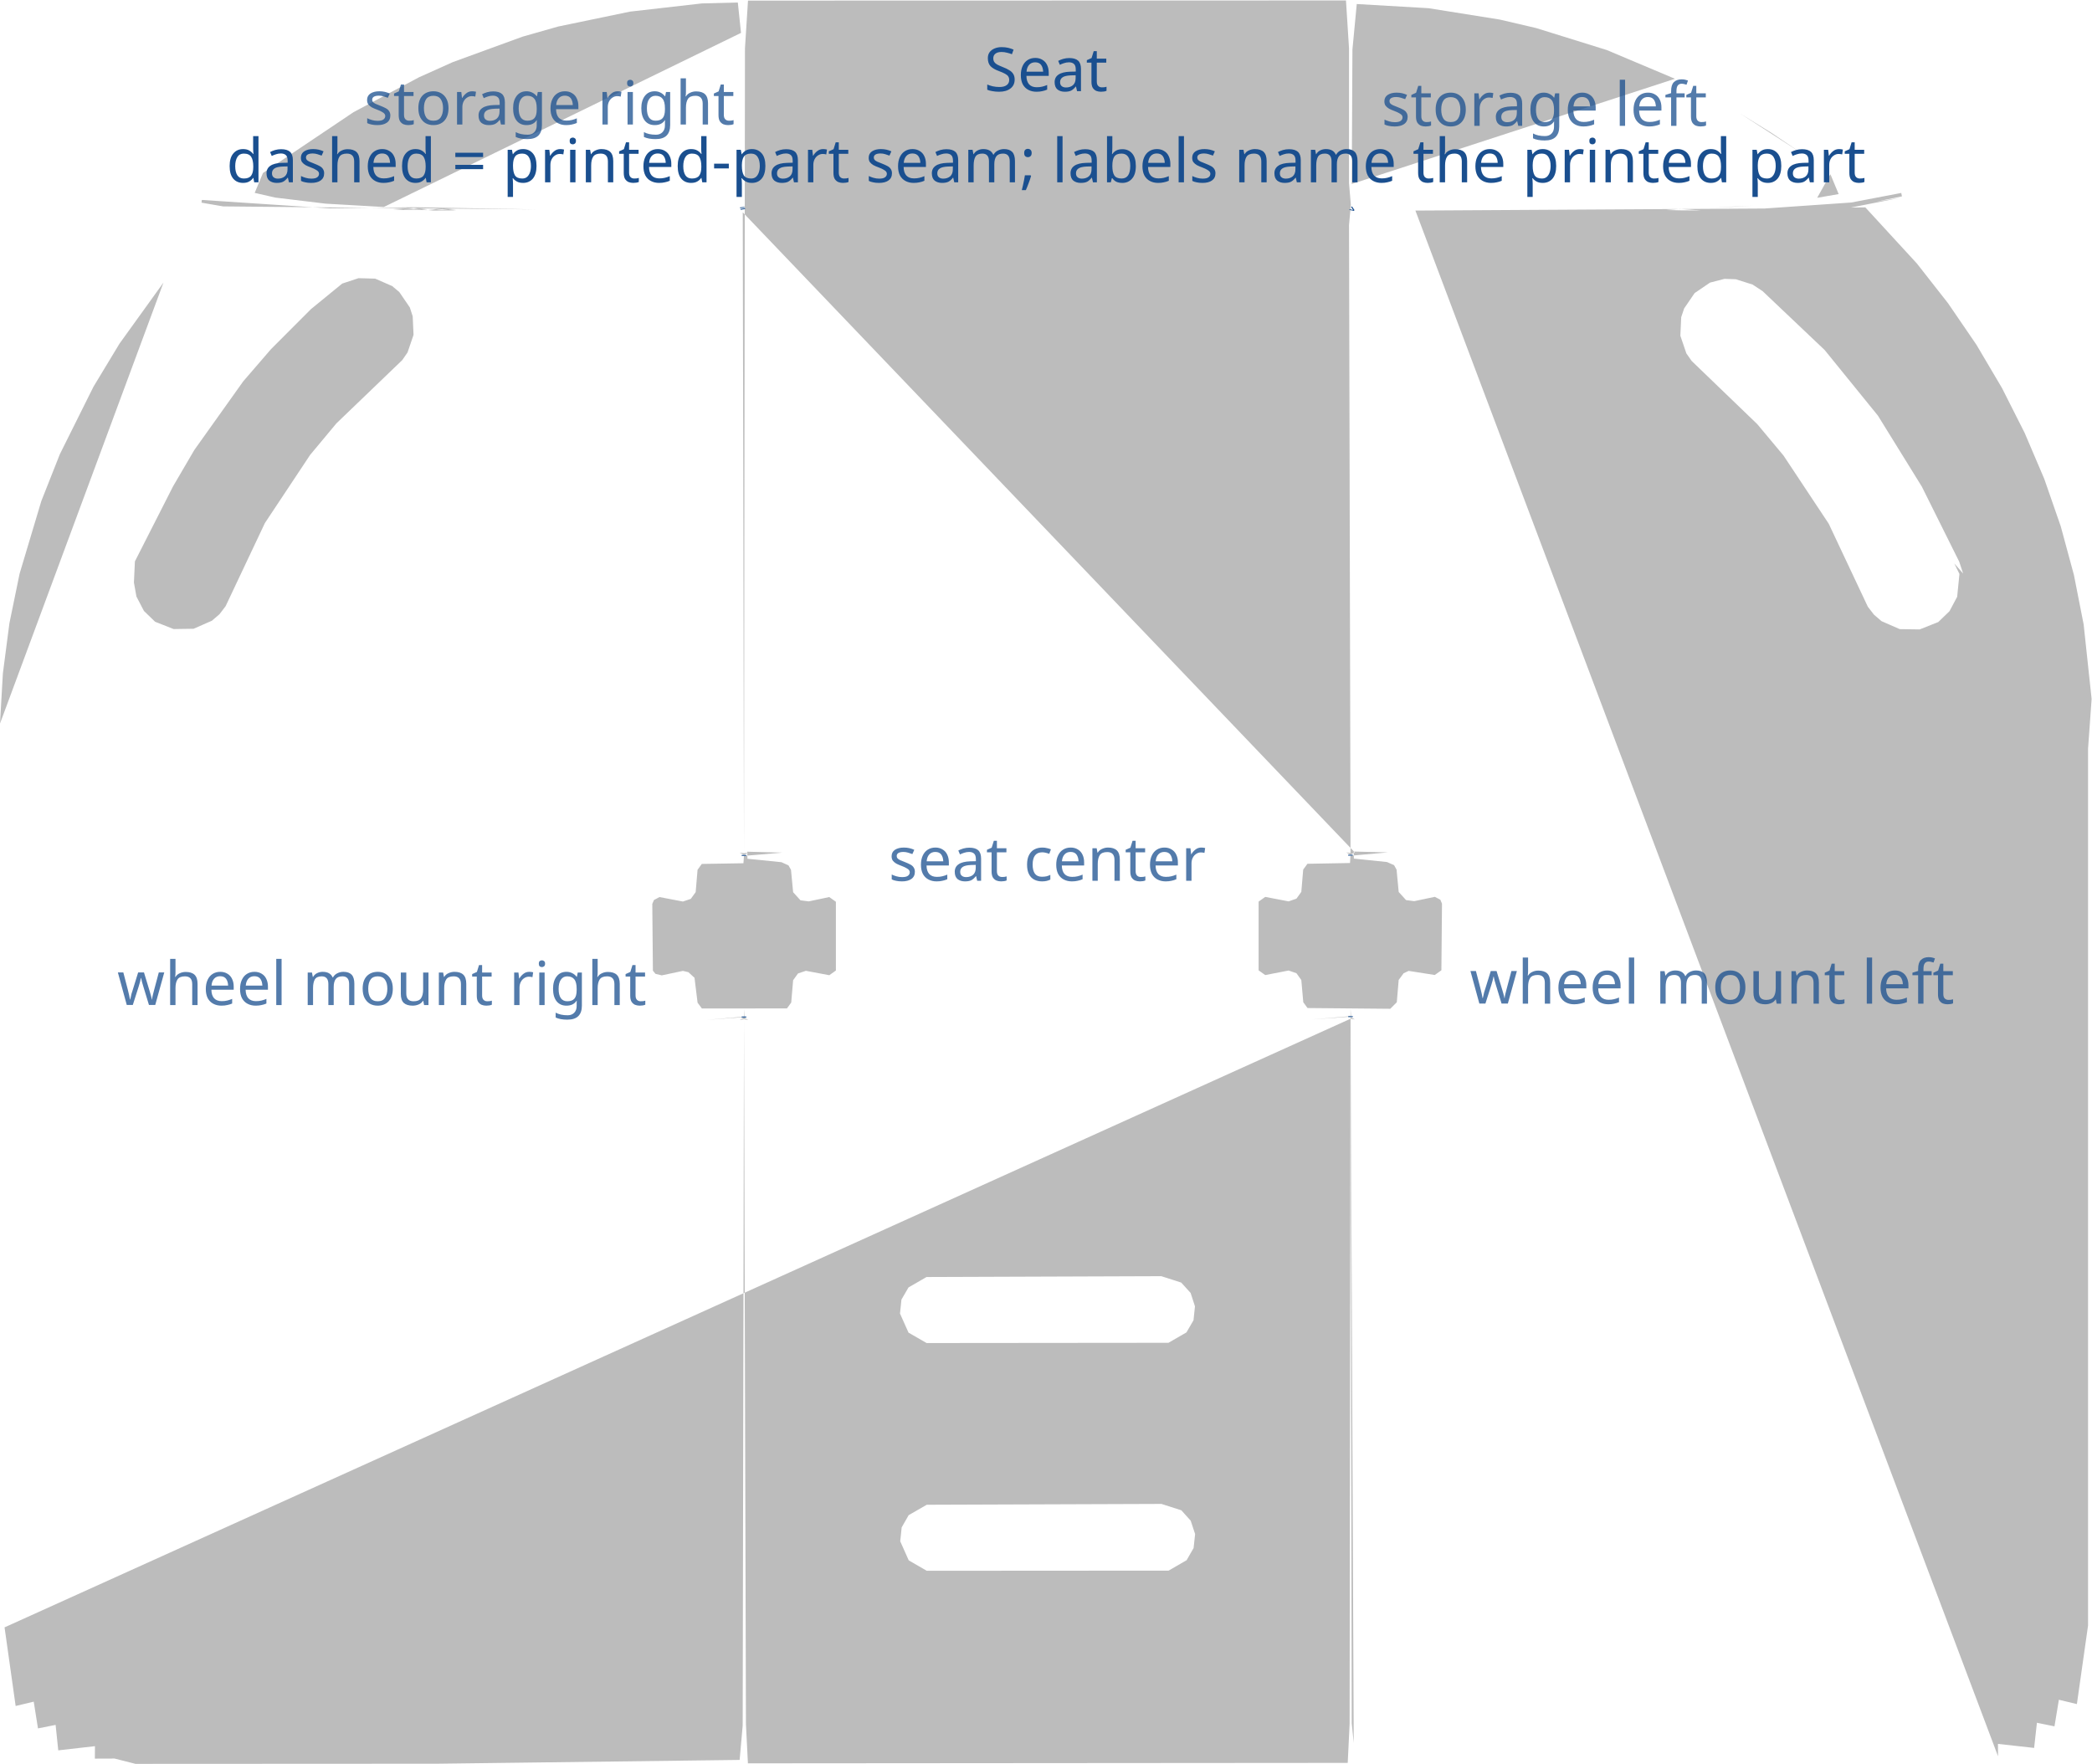
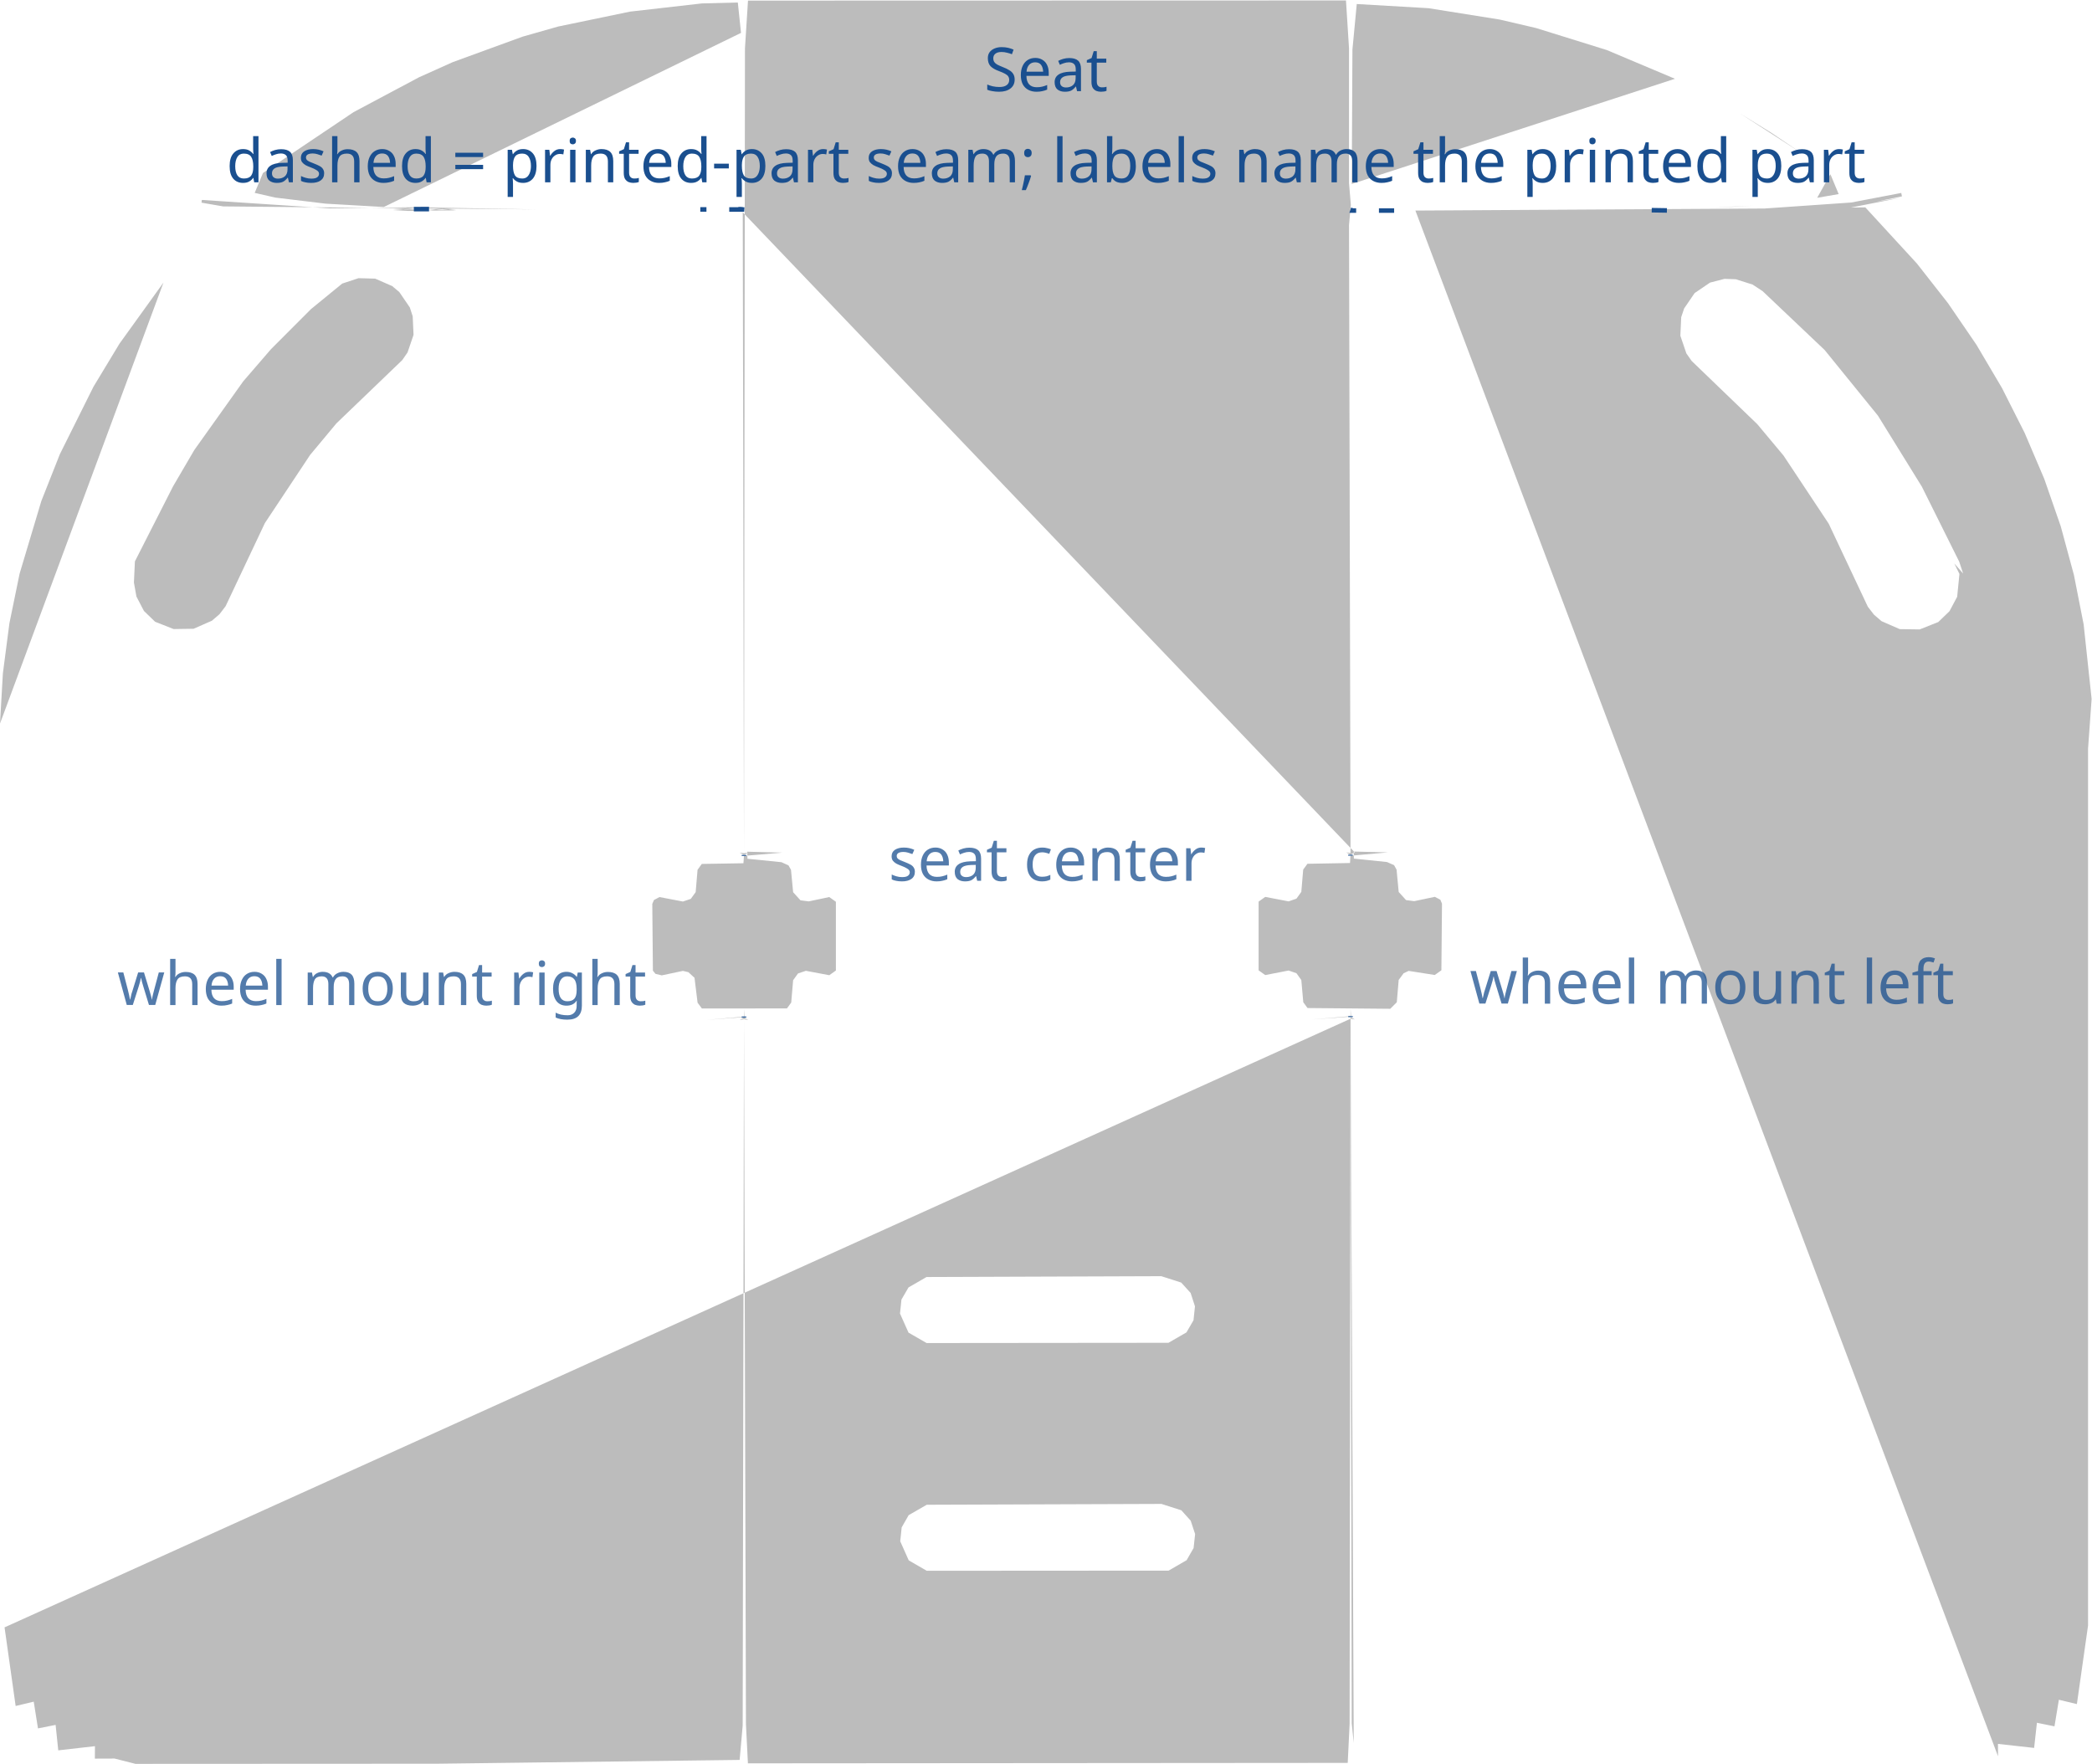
<svg xmlns="http://www.w3.org/2000/svg" width="275.4mm" height="232.2mm" viewBox="0 0 275.4 232.2" version="1.1">
-   <path d="M0.6 214.23 L2.06 224.58 L4.44 224.01 L5 227.53 L7.32 227.07 L7.67 230.42 L12.5 229.87 L12.49 231.51 L15.09 231.5 L17.84 232.2 L57.57 232.18 L97.37 231.68 L97.77 227.16 L97.94 134.17 L98.2 226.98 L98.46 232.13 L177.42 232.07 L177.67 226.92 L177.79 134.11 Z M152.9 197.98 L155.52 198.82 L156.75 200.19 L157.33 201.95 L157.13 203.79 L156.21 205.39 L153.84 206.76 L122 206.78 L119.63 205.41 L118.51 202.9 L118.7 201.07 L119.62 199.46 L122 198.09 Z M152.88 168 L155.5 168.84 L156.74 170.21 L157.31 171.97 L157.12 173.8 L156.19 175.4 L153.82 176.77 L121.98 176.8 L119.6 175.43 L118.48 172.92 L118.67 171.08 L119.6 169.48 L121.97 168.11 Z M263.03 231.2 L263.02 229.57 L267.78 230.1 L268.15 226.79 L270.46 227.26 L271.04 223.76 L273.41 224.33 L274.88 213.99 L274.88 98.56 L275.35 92.01 L274.3 82.2 L273.02 75.69 L271.29 69.3 L269.12 63.05 L266.53 56.98 L263.55 51.08 L260.19 45.39 L256.45 39.92 L252.35 34.69 L245.56 27.3 L243.67 27.32 L250.16 26.04 L246.96 26.55 L250.38 25.85 L250.29 25.4 L243.7 26.66 L232.27 27.45 L186.33 27.72 Z M225.12 37.2 L227.02 36.71 L228.5 36.76 L230.72 37.46 L232.04 38.33 L240.2 46.07 L247.22 54.72 L253 64.06 L257.92 73.94 L258.44 75.51 L257.27 74.17 L257.95 75.56 L257.65 78.56 L256.64 80.46 L255.16 81.89 L252.71 82.86 L250.09 82.82 L247.69 81.77 L246.69 80.91 L245.89 79.87 L240.74 68.94 L234.79 59.97 L231.34 55.84 L222.7 47.52 L222 46.52 L221.21 44.2 L221.32 41.76 L221.71 40.6 L223.09 38.58 Z M178.35 112.21 L177.78 112.52 L177.22 112.21 L177.79 112.3 L177.59 29.65 L177.83 26.96 L177.59 24.11 L177.59 6.36 L177.19 0.06 L98.47 0.08 L98.07 6.38 L97.94 112.32 L97.78 27.95 Z M97.55 4.33 L97.13 0.33 L92.4 0.45 L82.94 1.53 L73.49 3.49 L68.78 4.83 L59.6 8.18 L55.15 10.18 L46.55 14.76 L34.62 22.77 L33.53 25.39 L36.24 26.01 L42.87 26.81 L50.53 27.25 Z M49.39 36.68 L51.63 37.66 L52.57 38.45 L53.95 40.47 L54.33 41.64 L54.44 44.08 L53.65 46.4 L52.95 47.41 L44.29 55.73 L40.83 59.88 L34.87 68.86 L29.7 79.8 L28.9 80.85 L27.9 81.71 L25.49 82.77 L22.86 82.81 L20.42 81.85 L18.95 80.43 L17.96 78.53 L17.63 76.69 L17.76 73.9 L22.79 64.01 L25.58 59.24 L32.02 50.2 L35.67 45.97 L40.93 40.7 L45.05 37.33 L47.2 36.62 Z M220.5 10.37 L211.53 6.59 L202.21 3.69 L197.46 2.58 L188.07 1.08 L178.61 0.53 L178.04 6.53 L177.95 24.22 Z M89.9 127.81 L87.12 128.4 L86.29 128.2 L85.95 127.78 L85.87 118.99 L86.09 118.48 L86.82 118.09 L89.9 118.68 L90.94 118.33 L91.58 117.44 L91.83 114.5 L92.39 113.73 L97.87 113.64 L97.94 112.67 L103 112.24 L98.37 112.12 L98.4 113.05 L102.87 113.5 L103.8 113.92 L104.13 114.51 L104.41 117.45 L105.38 118.52 L106.46 118.66 L109.17 118.09 L110.04 118.71 L110.04 127.76 L109.17 128.38 L106.09 127.8 L105.05 128.15 L104.41 129.04 L104.16 131.98 L103.6 132.75 L92.4 132.76 L91.83 131.99 L91.43 128.72 L90.62 127.98 Z M184.13 129 L183.88 131.94 L183.02 132.8 L172.13 132.7 L171.57 131.94 L171.31 129.01 L170.67 128.12 L169.64 127.76 L166.56 128.36 L165.69 127.74 L165.69 118.69 L166.56 118.07 L169.64 118.66 L170.67 118.3 L171.31 117.41 L171.56 114.47 L172.12 113.71 L177.72 113.61 L177.78 112.65 L182.72 112.21 L178.21 112.1 L178.23 113.03 L182.59 113.48 L183.52 113.89 L183.85 114.48 L184.13 117.42 L185.1 118.49 L186.18 118.63 L188.89 118.06 L189.61 118.44 L189.83 118.96 L189.75 127.73 L188.88 128.35 L185.44 127.81 L184.78 128.12 Z M21.52 37.2 L15.73 45.24 L12.31 50.9 L7.88 59.79 L5.44 65.96 L2.58 75.52 L1.24 82.04 L0.38 88.64 L0 95.25 Z M177.79 133.89 L178.35 134.2 L177.79 134.11 L177.95 226.87 L178.21 229.45 Z M70.72 27.57 L54.48 27.28 L43.39 27.43 L26.57 26.32 L26.53 26.68 L29.37 27.17 Z M239.22 26.04 L242.05 25.55 L240.96 22.93 Z M237.13 20.14 L233.2 17.49 L229.07 14.94 Z M54.48 27.56 L56.33 27.56 L54.48 27.36 L51.7 27.54 Z M221.17 27.5 L219.32 27.65 L221.17 27.69 L223.94 27.71 Z M56.33 27.66 L54.48 27.45 L51.7 27.65 L54.48 27.63 Z M60.06 27.69 L58.22 27.53 L56.33 27.72 L58.19 27.71 Z M60.06 27.57 L58.22 27.44 L56.33 27.61 L58.2 27.62 Z M177.79 132.81 L177.79 133.77 L172.73 134.2 L177.86 133.83 Z M97.94 132.86 L97.94 133.83 L93 134.26 L98.01 133.89 Z M97.94 112.32 L98.5 112.24 L97.94 112.55 L97.37 112.24 Z M97.94 134.17 L97.38 134.26 L97.94 133.95 L98.51 134.26 Z M225.1 27.39 L227.96 27.21 L230.84 27.08 Z M177.96 28.09 L177.96 30.92 L177.96 33.74 L177.96 36.56 Z" fill="#bcbcbc" fill-rule="evenodd" />
-   <polyline points="178.15,27.42 178.03,27.5" fill="none" stroke="#1a4f8f" stroke-width="0.6" stroke-dasharray="2 3" />
-   <polyline points="177.96,27.6 177.94,27.7" fill="none" stroke="#1a4f8f" stroke-width="0.6" stroke-dasharray="2 3" />
-   <polyline points="97.8,27.57 97.78,27.46" fill="none" stroke="#1a4f8f" stroke-width="0.6" stroke-dasharray="2 3" />
-   <polyline points="97.72,27.37 97.71,27.27" fill="none" stroke="#1a4f8f" stroke-width="0.6" stroke-dasharray="2 3" />
+   <path d="M0.6 214.23 L2.06 224.58 L4.44 224.01 L5 227.53 L7.32 227.07 L7.67 230.42 L12.5 229.87 L12.49 231.51 L15.09 231.5 L17.84 232.2 L57.57 232.18 L97.37 231.68 L97.77 227.16 L97.94 134.17 L98.2 226.98 L98.46 232.13 L177.42 232.07 L177.67 226.92 L177.79 134.11 Z M152.9 197.98 L155.52 198.82 L156.75 200.19 L157.33 201.95 L157.13 203.79 L156.21 205.39 L153.84 206.76 L122 206.78 L119.63 205.41 L118.51 202.9 L118.7 201.07 L119.62 199.46 L122 198.09 Z M152.88 168 L155.5 168.84 L156.74 170.21 L157.31 171.97 L157.12 173.8 L156.19 175.4 L153.82 176.77 L121.98 176.8 L119.6 175.43 L118.48 172.92 L118.67 171.08 L119.6 169.48 L121.97 168.11 Z M263.03 231.2 L263.02 229.57 L267.78 230.1 L268.15 226.79 L270.46 227.26 L271.04 223.76 L273.41 224.33 L274.88 213.99 L274.88 98.56 L275.35 92.01 L274.3 82.2 L273.02 75.69 L271.29 69.3 L269.12 63.05 L266.53 56.98 L263.55 51.08 L260.19 45.39 L256.45 39.92 L252.35 34.69 L245.56 27.3 L243.67 27.32 L250.16 26.04 L246.96 26.55 L250.38 25.85 L250.29 25.4 L243.7 26.66 L232.27 27.45 L186.33 27.72 Z M225.12 37.2 L227.02 36.71 L228.5 36.76 L230.72 37.46 L232.04 38.33 L240.2 46.07 L247.22 54.72 L253 64.06 L257.92 73.94 L258.44 75.51 L257.27 74.17 L257.95 75.56 L257.65 78.56 L256.64 80.46 L255.16 81.89 L252.71 82.86 L250.09 82.82 L247.69 81.77 L246.69 80.91 L245.89 79.87 L240.74 68.94 L234.79 59.97 L231.34 55.84 L222.7 47.52 L222 46.52 L221.21 44.2 L221.32 41.76 L221.71 40.6 L223.09 38.58 Z M178.35 112.21 L177.78 112.52 L177.22 112.21 L177.79 112.3 L177.59 29.65 L177.83 26.96 L177.59 24.11 L177.59 6.36 L177.19 0.06 L98.47 0.08 L98.07 6.38 L97.94 112.32 L97.78 27.95 Z M97.55 4.33 L97.13 0.33 L92.4 0.45 L82.94 1.53 L73.49 3.49 L68.78 4.83 L59.6 8.18 L55.15 10.18 L46.55 14.76 L34.62 22.77 L33.53 25.39 L36.24 26.01 L42.87 26.81 L50.53 27.25 Z M49.39 36.68 L51.63 37.66 L52.57 38.45 L53.95 40.47 L54.33 41.64 L54.44 44.08 L53.65 46.4 L52.95 47.41 L44.29 55.73 L40.83 59.88 L34.87 68.86 L29.7 79.8 L28.9 80.85 L27.9 81.71 L25.49 82.77 L22.86 82.81 L20.42 81.85 L18.95 80.43 L17.96 78.53 L17.63 76.69 L17.76 73.9 L22.79 64.01 L25.58 59.24 L32.02 50.2 L35.67 45.97 L40.93 40.7 L45.05 37.33 L47.2 36.62 Z M220.5 10.37 L211.53 6.59 L202.21 3.69 L197.46 2.58 L188.07 1.08 L178.61 0.53 L178.04 6.53 L177.95 24.22 Z M89.9 127.81 L87.12 128.4 L86.29 128.2 L85.95 127.78 L85.87 118.99 L86.09 118.48 L86.82 118.09 L89.9 118.68 L90.94 118.33 L91.58 117.44 L91.83 114.5 L92.39 113.73 L97.87 113.64 L97.94 112.67 L103 112.24 L98.37 112.12 L98.4 113.05 L102.87 113.5 L103.8 113.92 L104.13 114.51 L104.41 117.45 L105.38 118.52 L106.46 118.66 L109.17 118.09 L110.04 118.71 L110.04 127.76 L109.17 128.38 L106.09 127.8 L105.05 128.15 L104.41 129.04 L104.16 131.98 L103.6 132.75 L92.4 132.76 L91.83 131.99 L91.43 128.72 L90.62 127.98 Z M184.13 129 L183.88 131.94 L183.02 132.8 L172.13 132.7 L171.57 131.94 L171.31 129.01 L170.67 128.12 L169.64 127.76 L166.56 128.36 L165.69 127.74 L165.69 118.69 L166.56 118.07 L169.64 118.66 L170.67 118.3 L171.31 117.41 L171.56 114.47 L172.12 113.71 L177.72 113.61 L177.78 112.65 L182.72 112.21 L178.21 112.1 L178.23 113.03 L182.59 113.48 L183.52 113.89 L183.85 114.48 L184.13 117.42 L185.1 118.49 L186.18 118.63 L188.89 118.06 L189.61 118.44 L189.83 118.96 L189.75 127.73 L188.88 128.35 L185.44 127.81 L184.78 128.12 Z M21.52 37.2 L15.73 45.24 L12.31 50.9 L7.88 59.79 L5.44 65.96 L2.58 75.52 L1.24 82.04 L0.38 88.64 L0 95.25 Z M177.79 133.89 L178.35 134.2 L177.79 134.11 L177.95 226.87 L178.21 229.45 Z M70.72 27.57 L54.48 27.28 L43.39 27.43 L26.57 26.32 L26.53 26.68 L29.37 27.17 Z M239.22 26.04 L242.05 25.55 L240.96 22.93 Z M237.13 20.14 L233.2 17.49 L229.07 14.94 Z M54.48 27.56 L56.33 27.56 L54.48 27.36 L51.7 27.54 Z M56.33 27.66 L54.48 27.45 L51.7 27.65 L54.48 27.63 Z M54.48 27.59 L58.27 27.39 L51.7 27.76 L56.33 27.77 Z M60.06 27.69 L58.22 27.53 L56.33 27.72 L58.19 27.71 Z M60.06 27.57 L58.22 27.44 L56.33 27.61 L58.2 27.62 Z M177.79 132.81 L177.79 133.77 L172.73 134.2 L177.86 133.83 Z M97.94 132.86 L97.94 133.83 L93 134.26 L98.01 133.89 Z M97.94 112.32 L98.5 112.24 L97.94 112.55 L97.37 112.24 Z M97.94 134.17 L97.38 134.26 L97.94 133.95 L98.51 134.26 Z M225.1 27.39 L227.96 27.21 L230.84 27.08 Z M177.96 28.09 L177.96 30.92 L177.96 33.74 L177.96 36.56 Z" fill="#bcbcbc" fill-rule="evenodd" />
+   <polyline points="183.53,27.72 178.05,27.72 178.15,27.42" fill="none" stroke="#1a4f8f" stroke-width="0.6" stroke-dasharray="2 3" />
+   <polyline points="217.44,27.67 221.17,27.73" fill="none" stroke="#1a4f8f" stroke-width="0.6" stroke-dasharray="2 3" />
+   <polyline points="97.51,27.27 97.5,27.37" fill="none" stroke="#1a4f8f" stroke-width="0.6" stroke-dasharray="2 3" />
+   <polyline points="97.71,27.27 97.69,27.58 92.19,27.57" fill="none" stroke="#1a4f8f" stroke-width="0.6" stroke-dasharray="2 3" />
+   <polyline points="54.48,27.53 58.22,27.52" fill="none" stroke="#1a4f8f" stroke-width="0.6" stroke-dasharray="2 3" />
  <polyline points="177.78,112.52 177.78,112.64" fill="none" stroke="#1a4f8f" stroke-width="0.6" stroke-dasharray="2 3" />
  <polyline points="177.79,133.77 177.79,133.89" fill="none" stroke="#1a4f8f" stroke-width="0.6" stroke-dasharray="2 3" />
  <polyline points="97.94,112.67 97.94,112.55" fill="none" stroke="#1a4f8f" stroke-width="0.6" stroke-dasharray="2 3" />
  <polyline points="97.94,133.95 97.94,133.82" fill="none" stroke="#1a4f8f" stroke-width="0.6" stroke-dasharray="2 3" />
-   <text x="203.3" y="16.57" text-anchor="middle" font-family="sans-serif" font-size="8" fill="#1a4f8f" opacity="0.75">storage left</text>
-   <text x="72.33" y="16.39" text-anchor="middle" font-family="sans-serif" font-size="8" fill="#1a4f8f" opacity="0.75">storage right</text>
  <text x="225.38" y="132.13" text-anchor="middle" font-family="sans-serif" font-size="8" fill="#1a4f8f" opacity="0.75">wheel mount left</text>
  <text x="50.27" y="132.31" text-anchor="middle" font-family="sans-serif" font-size="8" fill="#1a4f8f" opacity="0.75">wheel mount right</text>
  <text x="137.87" y="115.95" text-anchor="middle" font-family="sans-serif" font-size="8" fill="#1a4f8f" opacity="0.75">seat center</text>
  <text x="137.7" y="12" text-anchor="middle" font-family="sans-serif" font-size="8" fill="#1a4f8f">Seat</text>
  <text x="137.7" y="24" text-anchor="middle" font-family="sans-serif" font-size="8" fill="#1a4f8f">dashed = printed-part seam; labels name the printed part</text>
</svg>
